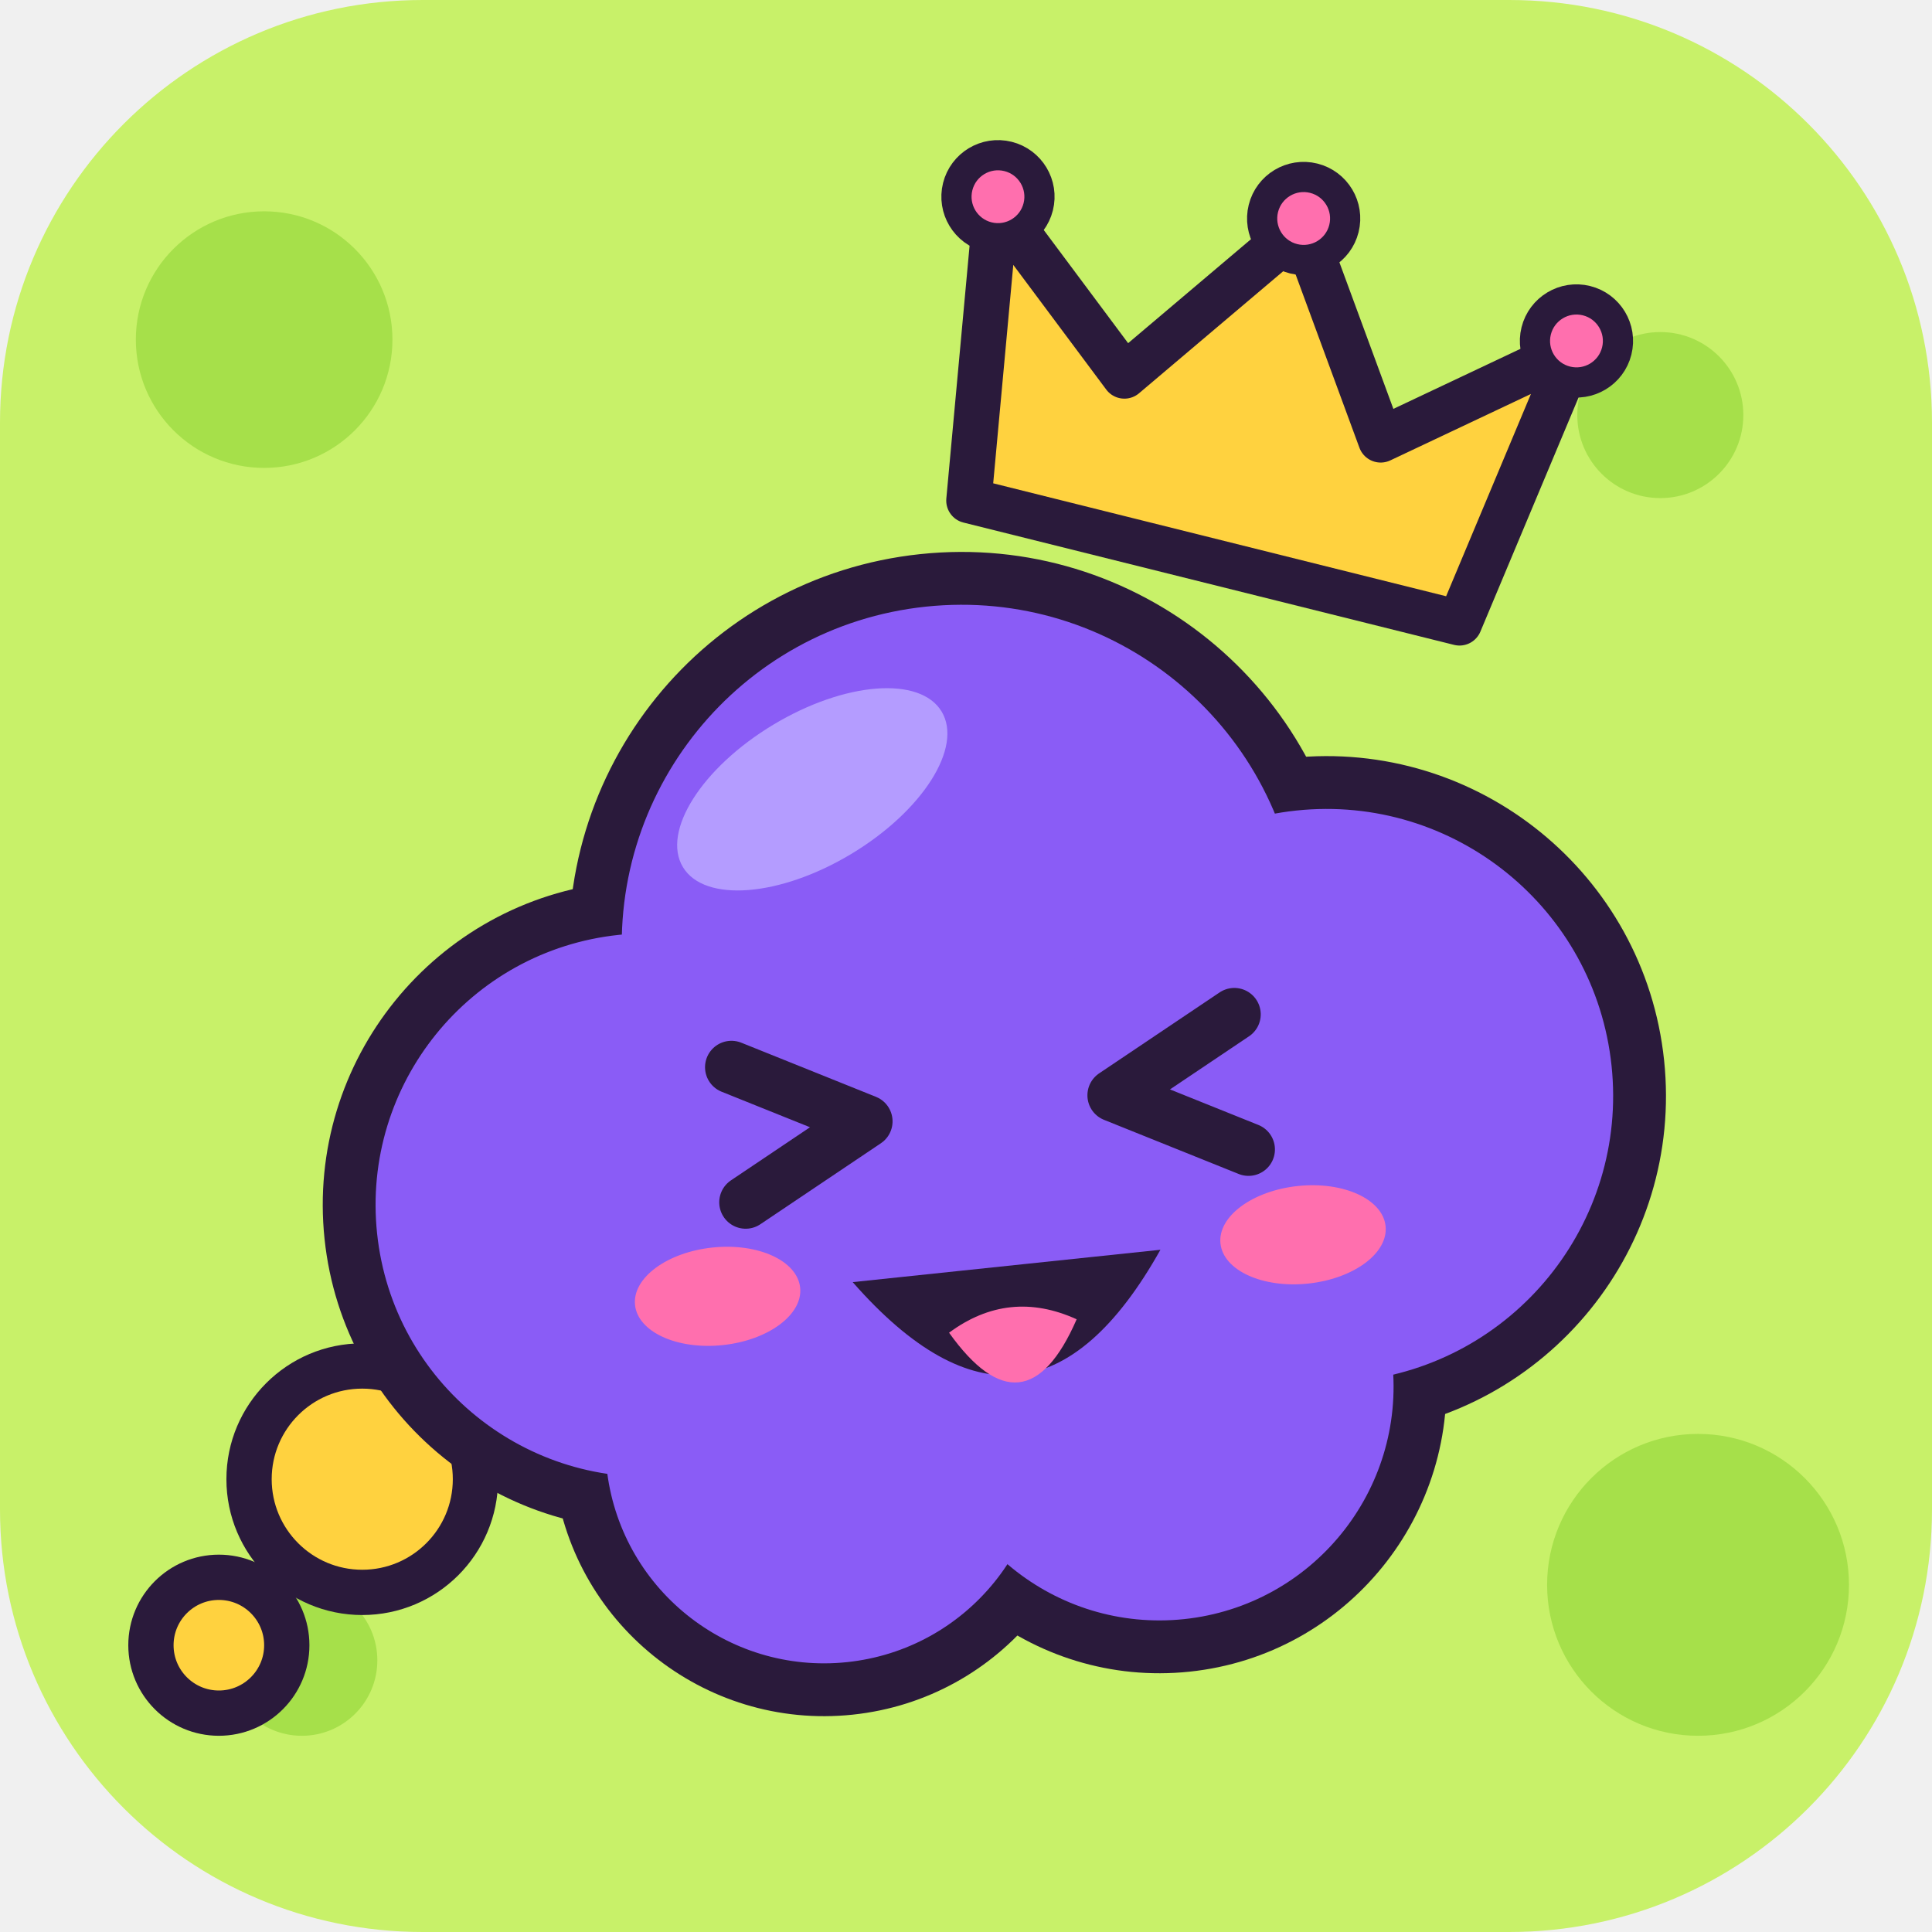
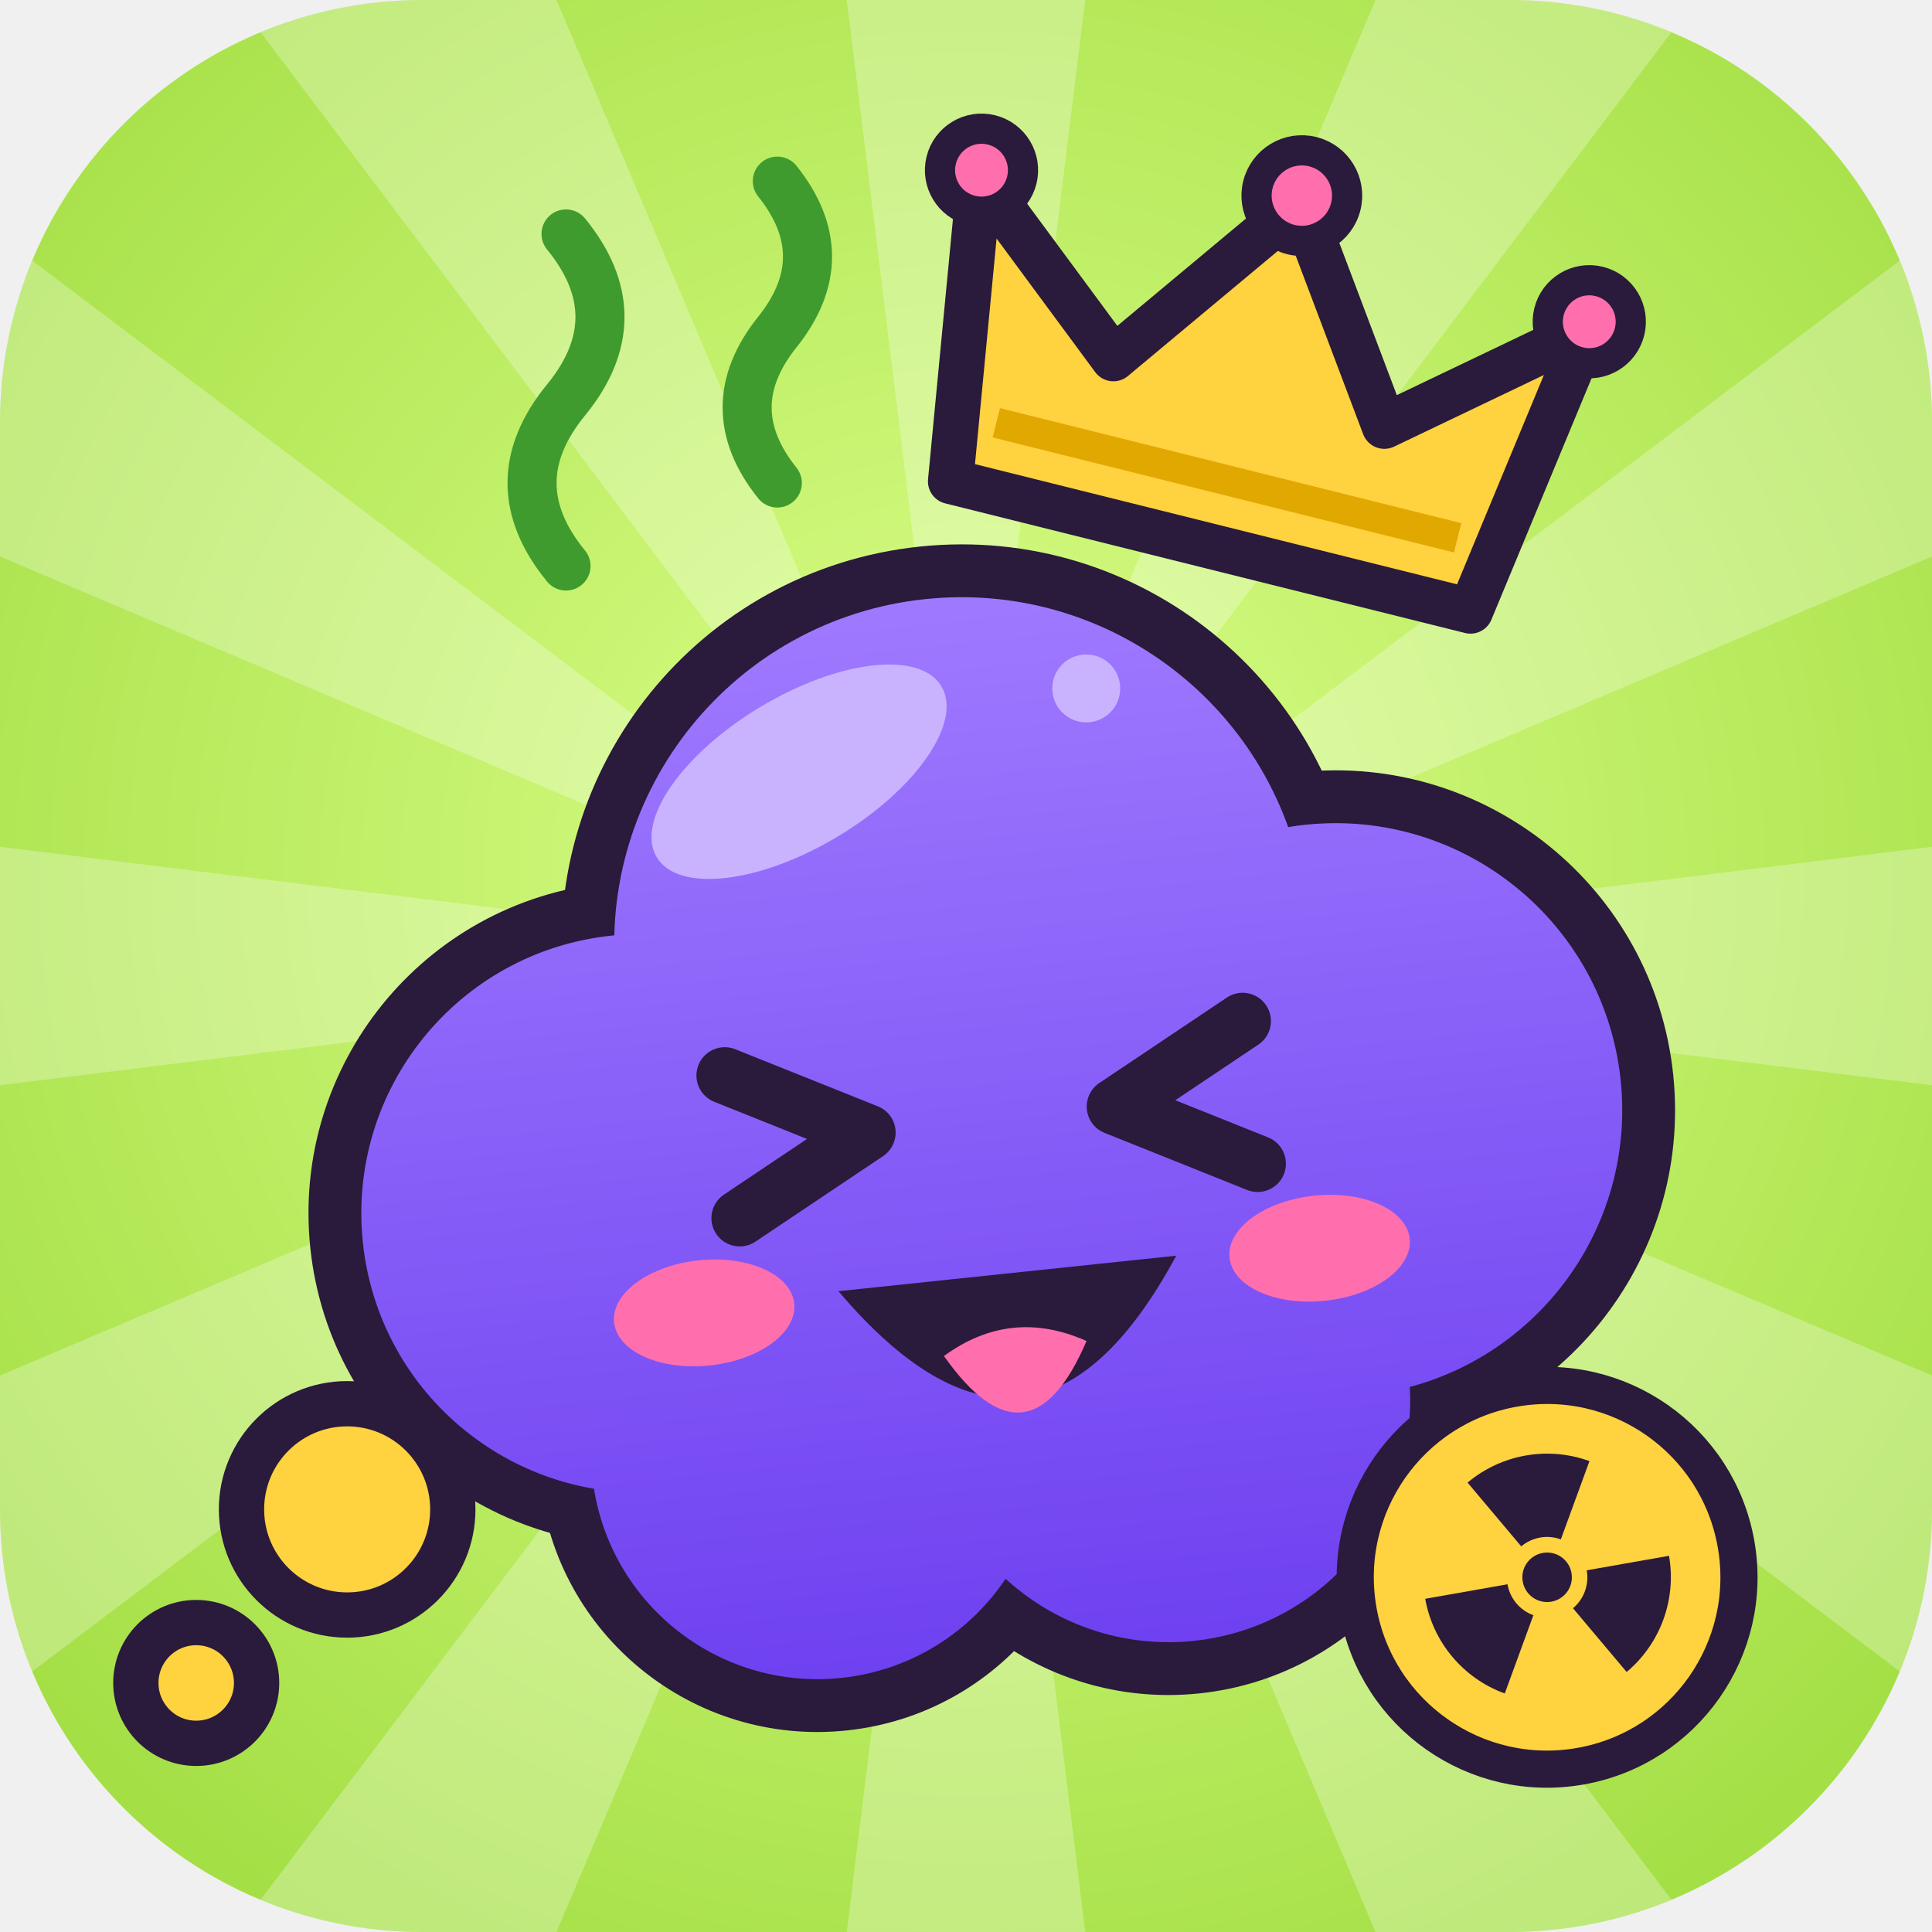
<svg xmlns="http://www.w3.org/2000/svg" viewBox="0 0 512 512">
-   <rect width="512" height="512" rx="112" fill="#c8f169" />
-   <g fill="#a6e04a">
-     <circle cx="70" cy="90" r="34" />
-     <circle cx="450" cy="420" r="40" />
-     <circle cx="440" cy="110" r="22" />
-     <circle cx="80" cy="440" r="20" />
+   <defs>
+     <radialGradient id="bg" cx="50%" cy="45%" r="70%">
+       <stop offset="0" stop-color="#dcff8a" />
+       <stop offset="1" stop-color="#9fdc3f" />
+     </radialGradient>
+     <clipPath id="sq">
+       <rect width="512" height="512" rx="112" />
+     </clipPath>
+     <linearGradient id="cl" gradientUnits="userSpaceOnUse" x1="0" y1="150" x2="0" y2="450">
+       <stop offset="0" stop-color="#a07bff" />
+       <stop offset="1" stop-color="#6d3ff0" />
+     </linearGradient>
+   </defs>
+   <g clip-path="url(#sq)">
+     <rect width="512" height="512" fill="url(#bg)" />
+     <g fill="#ffffff" opacity=".28">
+       <path d="M256 256 L653 207 L653 305Z" />
+       <path d="M256 256 L624 412 L575 497Z" />
+       <path d="M256 256 L497 575 L412 624Z" />
+       <path d="M256 256 L305 653 L207 653Z" />
+       <path d="M256 256 L100 624 L15 575Z" />
+       <path d="M256 256 L-63 497 L-112 412Z" />
+       <path d="M256 256 L-141 305 L-141 207Z" />
+       <path d="M256 256 L-112 100 L-63 15Z" />
+       <path d="M256 256 L15 -63 L100 -112Z" />
+       <path d="M256 256 L207 -141 L305 -141Z" />
+       <path d="M256 256 L412 -112 L497 -63Z" />
+       <path d="M256 256 L575 15 L624 100Z" />
+     </g>
+   </g>
+   <g fill="none" stroke="#3f9b2e" stroke-width="13" stroke-linecap="round">
+     <path d="M150 150 q-18 -22 0 -44 q18 -22 0 -44" />
+     <path d="M206 128 q-16 -20 0 -40 q16 -20 0 -40" />
  </g>
  <g stroke="#2a1a3b" stroke-width="12" fill="#ffd23f">
-     <circle cx="96" cy="392" r="30" />
-     <circle cx="58" cy="436" r="18" />
+     <circle cx="92" cy="400" r="28" />
+     <circle cx="52" cy="446" r="16" />
  </g>
  <g transform="rotate(-6 260 300)">
    <g fill="#2a1a3b">
-       <circle cx="170" cy="310" r="86" />
-       <circle cx="260" cy="250" r="104" />
-       <circle cx="352" cy="300" r="90" />
-       <circle cx="300" cy="372" r="76" />
-       <circle cx="210" cy="378" r="72" />
+       <circle cx="168" cy="312" r="88" />
+       <circle cx="260" cy="250" r="106" />
+       <circle cx="354" cy="304" r="90" />
+       <circle cx="302" cy="376" r="78" />
+       <circle cx="208" cy="380" r="74" />
    </g>
-     <g fill="#8a5cf6">
-       <circle cx="170" cy="310" r="72" />
-       <circle cx="260" cy="250" r="90" />
-       <circle cx="352" cy="300" r="76" />
-       <circle cx="300" cy="372" r="62" />
-       <circle cx="210" cy="378" r="58" />
+     <g fill="url(#cl)">
+       <circle cx="168" cy="312" r="74" />
+       <circle cx="260" cy="250" r="92" />
+       <circle cx="354" cy="304" r="76" />
+       <circle cx="302" cy="376" r="64" />
+       <circle cx="208" cy="380" r="60" />
    </g>
-     <ellipse cx="225" cy="205" rx="40" ry="20" fill="#b49cff" transform="rotate(-25 225 205)" />
-     <g fill="none" stroke="#2a1a3b" stroke-width="14" stroke-linecap="round" stroke-linejoin="round">
-       <path d="M196 276 l34 18 l-34 18" />
-       <path d="M330 276 l-34 18 l34 18" />
+     <ellipse cx="222" cy="200" rx="44" ry="20" fill="#c9b3ff" transform="rotate(-25 222 200)" />
+     <circle cx="300" cy="186" r="9" fill="#c9b3ff" />
+     <g fill="none" stroke="#2a1a3b" stroke-width="15" stroke-linecap="round" stroke-linejoin="round">
+       <path d="M194 278 l36 19 l-36 19" />
+       <path d="M332 278 l-36 19 l36 19" />
    </g>
    <g fill="#ff6fae">
-       <ellipse cx="186" cy="336" rx="22" ry="13" />
-       <ellipse cx="342" cy="336" rx="22" ry="13" />
+       <ellipse cx="182" cy="340" rx="24" ry="14" />
+       <ellipse cx="346" cy="340" rx="24" ry="14" />
    </g>
-     <path d="M222 336 q41 58 82 0 z" fill="#2a1a3b" />
-     <path d="M246 352 q17 30 34 0 q-17 -10 -34 0z" fill="#ff6fae" />
+     <path d="M218 338 q45 66 90 0 z" fill="#2a1a3b" />
+     <path d="M244 358 q19 34 38 0 q-19 -11 -38 0z" fill="#ff6fae" />
  </g>
-   <g transform="rotate(14 330 120)" stroke="#2a1a3b" stroke-width="12" stroke-linejoin="round">
-     <path d="M262 150 L250 72 L294 108 L330 58 L364 108 L408 72 L396 150 Z" fill="#ffd23f" />
+   <g transform="rotate(14 330 112)" stroke="#2a1a3b" stroke-width="12" stroke-linejoin="round">
+     <path d="M258 146 L246 66 L292 104 L330 52 L366 104 L412 66 L400 146 Z" fill="#ffd23f" />
+     <path d="M266 128 L392 128" stroke="#e0a800" stroke-width="8" />
    <g fill="#ff6fae" stroke-width="8">
-       <circle cx="250" cy="70" r="11" />
-       <circle cx="330" cy="56" r="11" />
-       <circle cx="408" cy="70" r="11" />
+       <circle cx="246" cy="64" r="11" />
+       <circle cx="330" cy="50" r="12" />
+       <circle cx="412" cy="64" r="11" />
+     </g>
+   </g>
+   <g transform="translate(410 418) scale(.82) translate(-388 -392) rotate(-10 388 392)">
+     <circle cx="388" cy="392" r="62" fill="#ffd23f" stroke="#2a1a3b" stroke-width="12" />
+     <g fill="#2a1a3b">
+       <path d="M381.5 380.7 L368.0 357.4 A40 40 0 0 1 408.0 357.4 L394.5 380.7 A13 13 0 0 0 381.5 380.7Z" />
+       <path d="M401.0 392.0 L428.0 392.0 A40 40 0 0 1 408.0 426.6 L394.5 403.3 A13 13 0 0 0 401.0 392.0Z" />
+       <path d="M381.5 403.3 L368.0 426.6 A40 40 0 0 1 348.0 392.0 L375.0 392.0 A13 13 0 0 0 381.5 403.3Z" />
+       <circle cx="388" cy="392" r="8" />
    </g>
  </g>
</svg>
